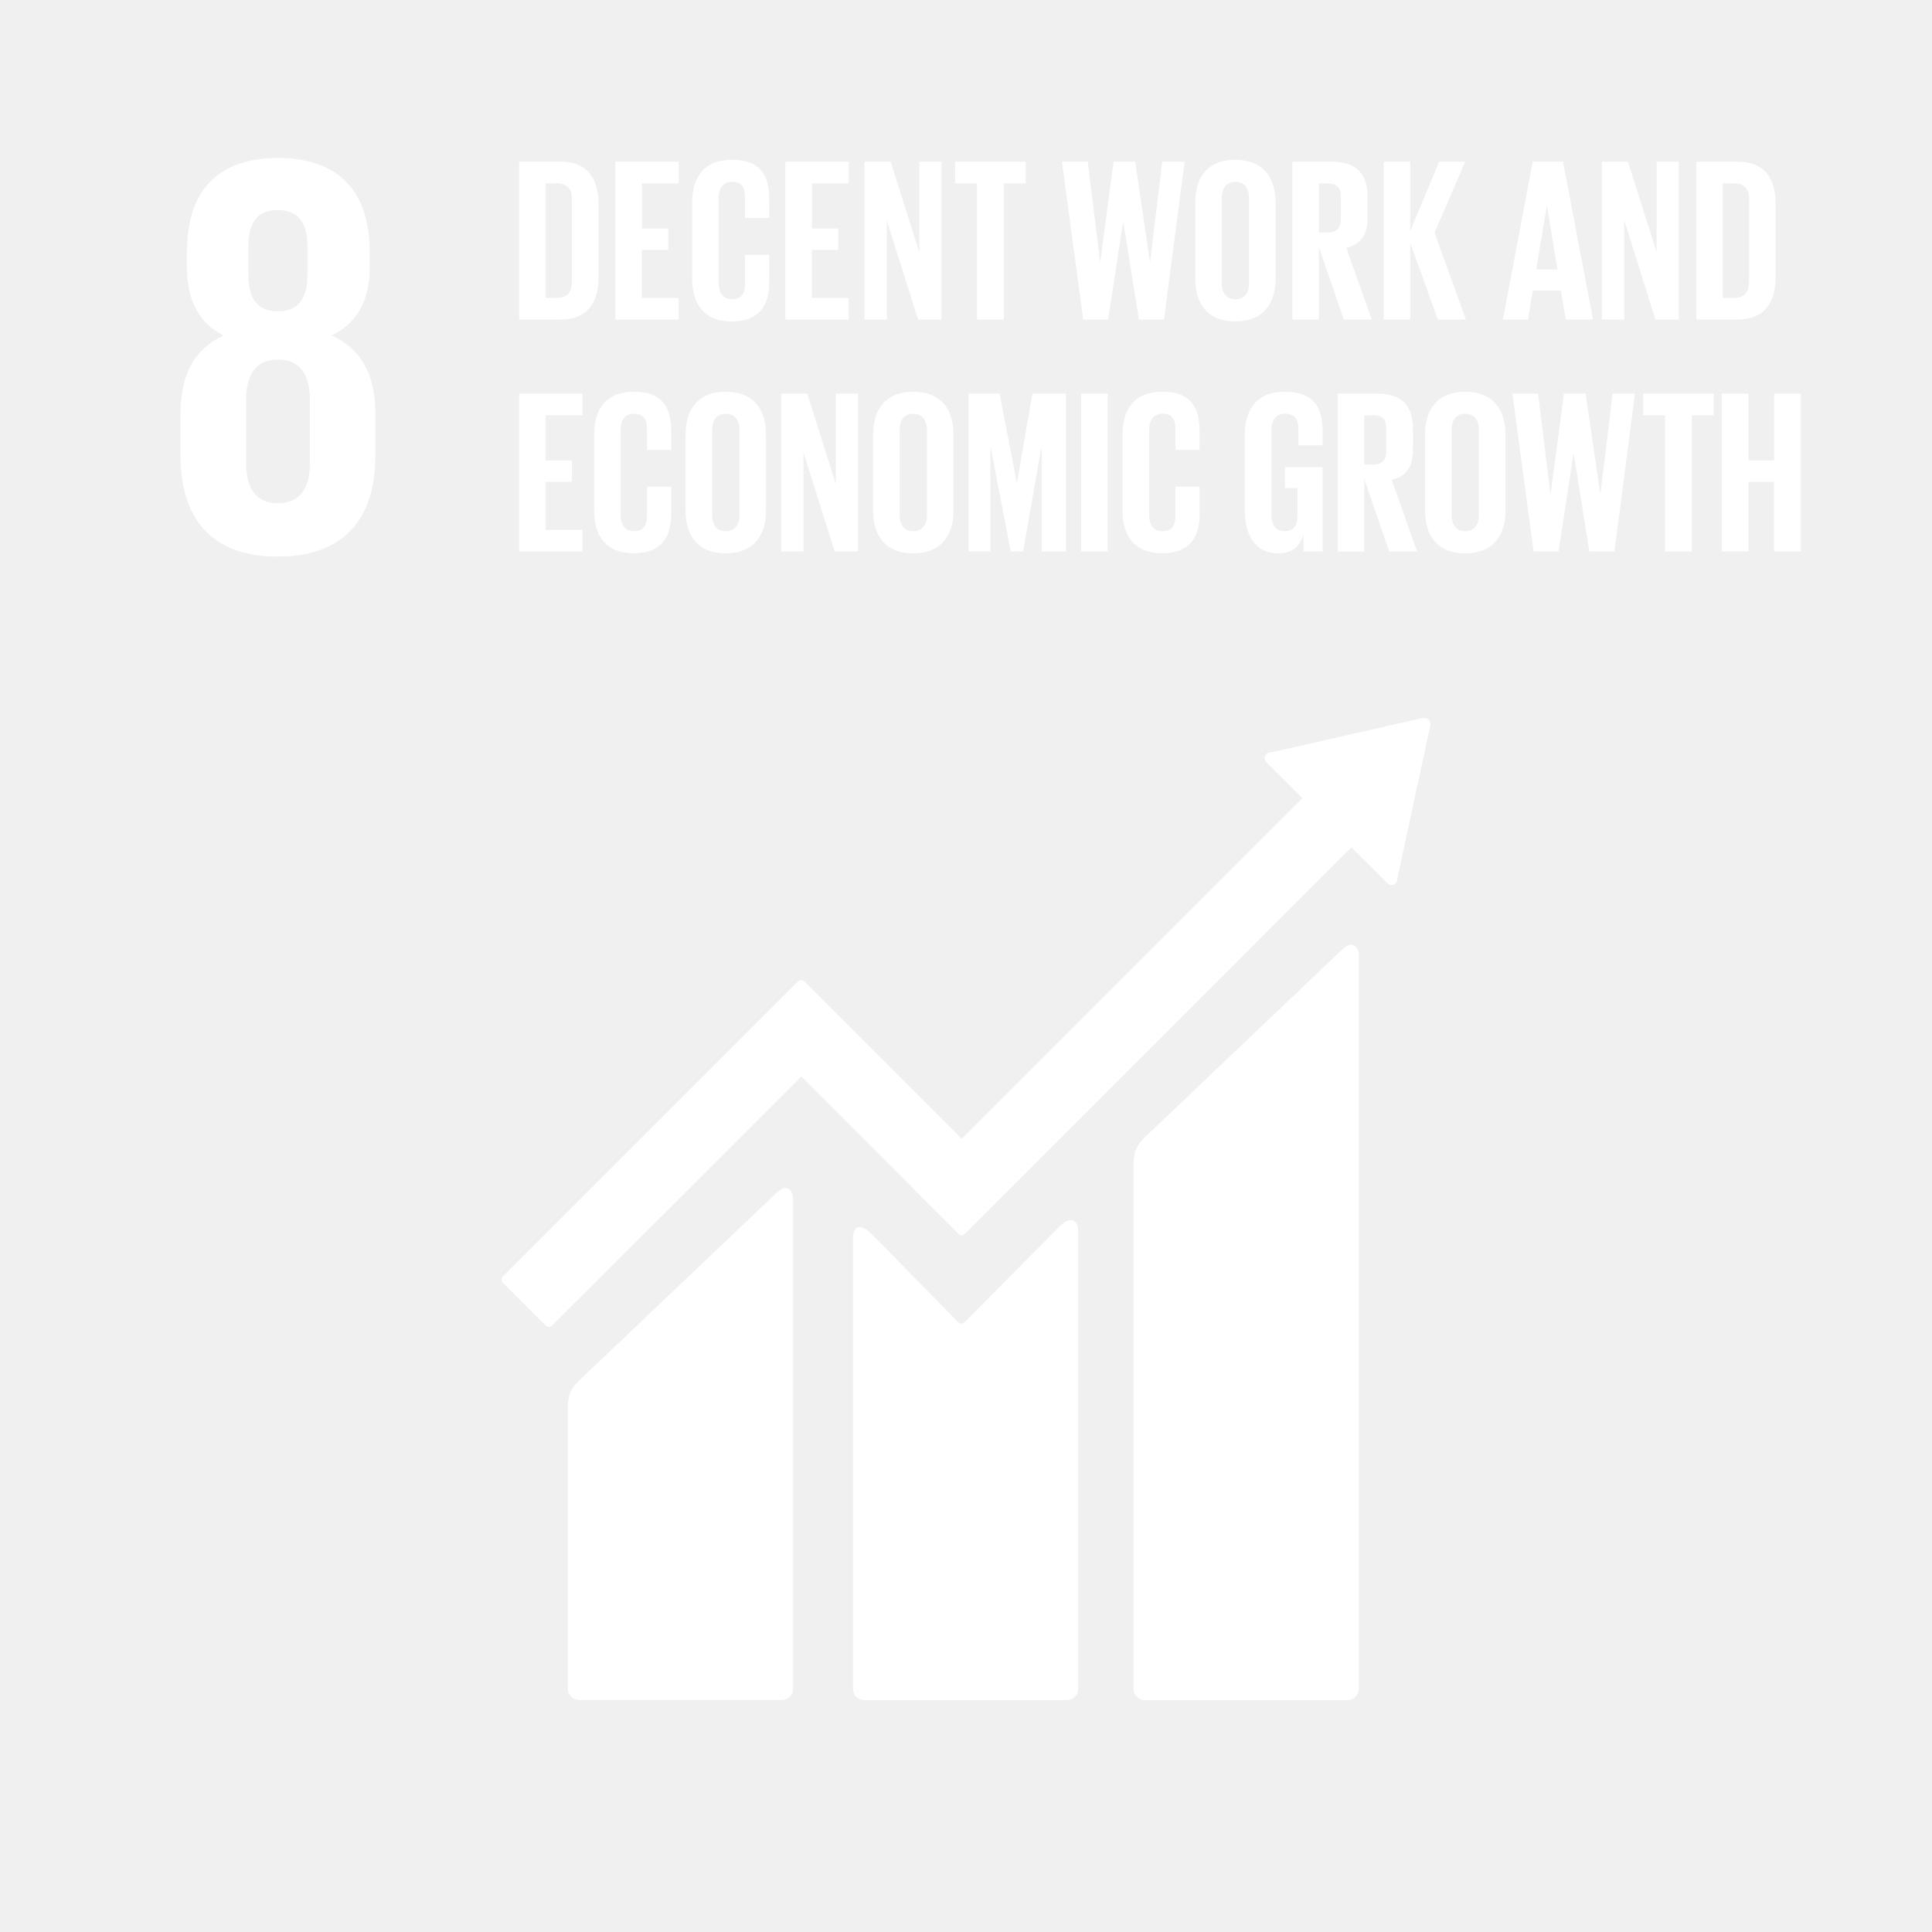
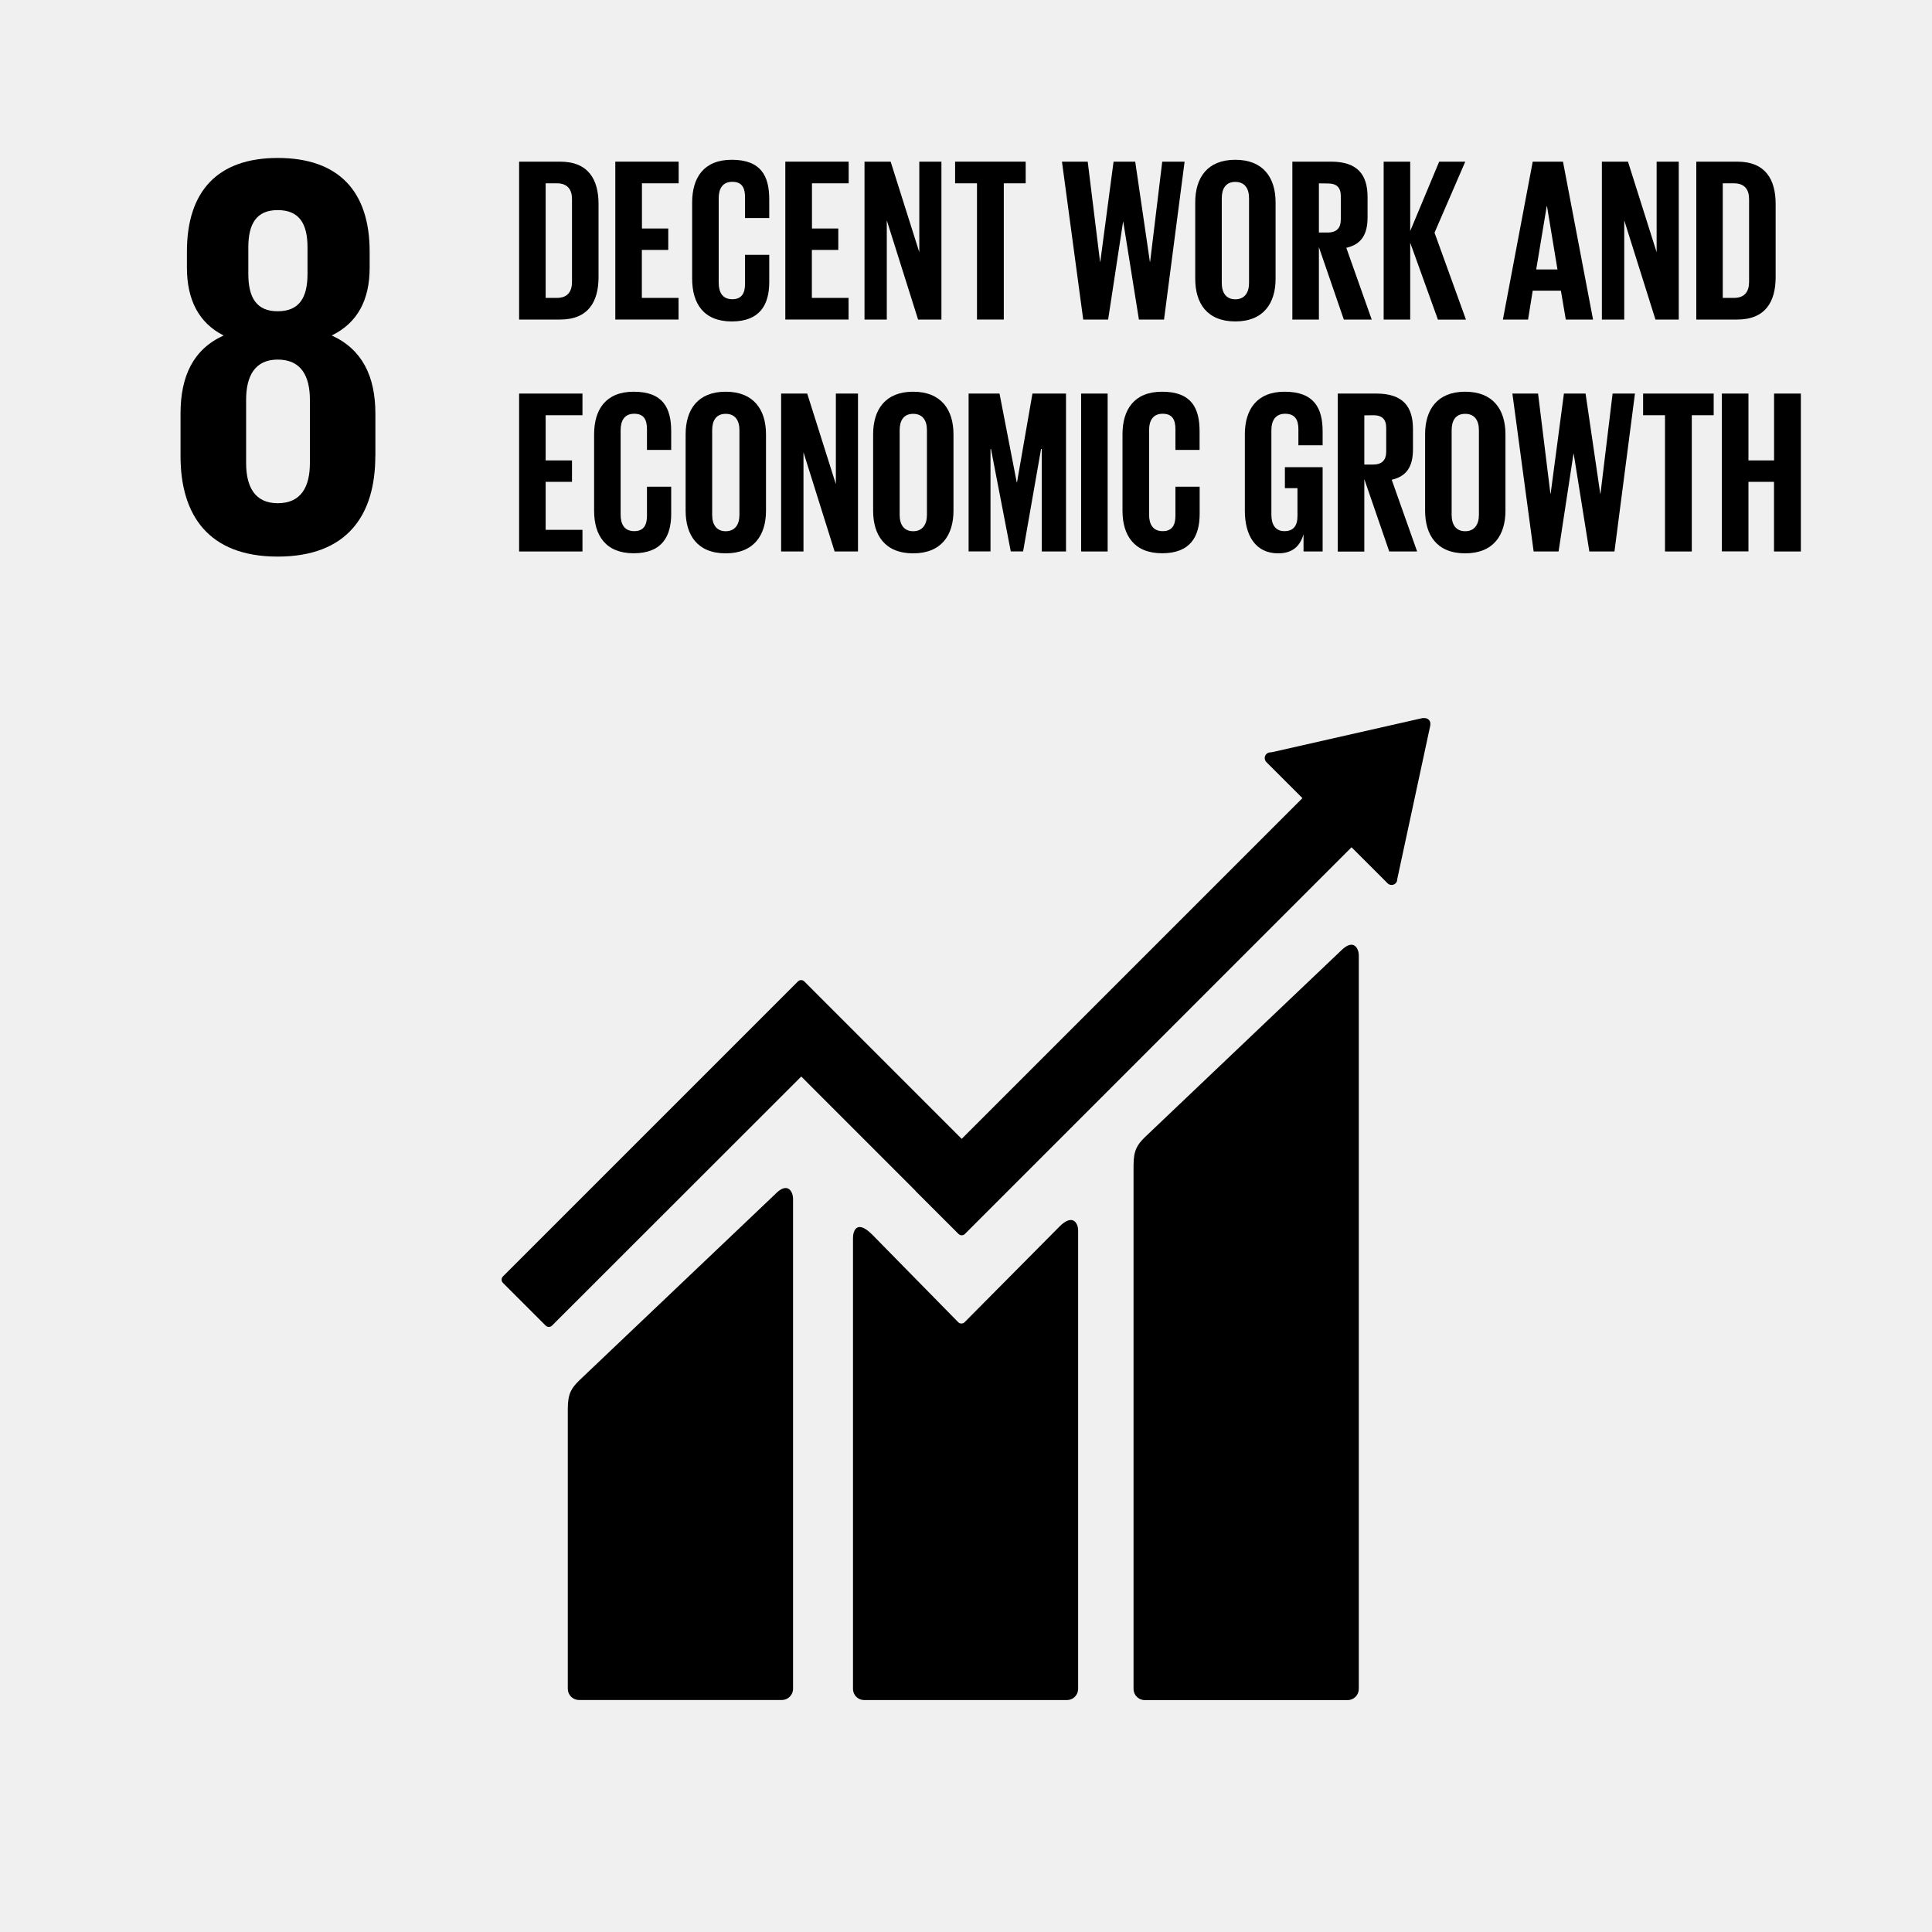
- <svg xmlns="http://www.w3.org/2000/svg" id="Layer_1" data-name="Layer 1" viewBox="0 0 1000 1000" focusable="false">
-   <link type="text/css" rel="stylesheet" id="dark-mode-general-link" />
+ <svg xmlns="http://www.w3.org/2000/svg" id="Layer_1" data-name="Layer 1" viewBox="0 0 1000 1000">
  <link type="text/css" rel="stylesheet" id="dark-mode-custom-link" />
-   <style type="text/css" id="dark-mode-custom-style" />
-   <defs>
-     <style>
-       .cls-2 {
-         fill: #fff;
-       }
-     </style>
-   </defs>
+   <defs />
  <g id="_Group_" data-name="&lt;Group&gt;">
-     <path id="_Compound_Path_" data-name="&lt;Compound Path&gt;" class="cls-2" d="M194.3,236.09v-22c0-19.32-6.83-33.3-22.6-40.44,13.37-6.53,19.63-18.43,19.63-35.08v-8.34c0-31.52-16.35-48.47-47.58-48.47-30.92,0-47,17-47,48.47v8.34c0,16.36,6,28.55,19,35.08-15.76,7.14-22.31,21.12-22.31,40.44v22c0,30.62,14.58,52,50.27,52,36,0,50.55-21.42,50.55-52m-65.73-108c0-12.21,4.18-19.34,15.18-19.34,11.29,0,15.46,7.13,15.46,19.34v13.67c0,12.19-4.17,19.35-15.46,19.35-11,0-15.18-7.16-15.18-19.35ZM160.4,239.65c0,12.2-4.46,20.82-16.65,20.82-11.9,0-16.36-8.62-16.36-20.82V206.94c0-12.19,4.46-20.82,16.36-20.82,12.19,0,16.65,8.63,16.65,20.82Z" />
-     <g>
-       <path id="_Path_2" data-name="&lt;Path&gt;" class="cls-2" d="M694.16,492,592.52,588.67c-3.83,3.81-5.8,6.62-5.8,14.52v271a5.8,5.8,0,0,0,5.8,5.78h105a5.79,5.79,0,0,0,5.79-5.78V494.42c0-3.2-2.5-9-9.14-2.44" />
-       <path id="_Path_3" data-name="&lt;Path&gt;" class="cls-2" d="M401.34,618,299.69,714.63c-3.82,3.82-5.8,6.62-5.8,14.51v145a5.8,5.8,0,0,0,5.8,5.77h105a5.79,5.79,0,0,0,5.79-5.77V620.38c0-3.21-2.53-9.06-9.14-2.43" />
-       <path id="_Path_4" data-name="&lt;Path&gt;" class="cls-2" d="M740.36,374.72a2.84,2.84,0,0,0-.86-2.2,3.06,3.06,0,0,0-1.88-.83l-.56,0-.83,0L658.4,389.33l-1.41.15a3.14,3.14,0,0,0-1.52.79,3,3,0,0,0,0,4.19l.88.88,17.78,17.77L497.77,589.47,416.32,508a2.32,2.32,0,0,0-3.32,0l-22.1,22.11a0,0,0,0,0,0,0L260.31,660.69a2.38,2.38,0,0,0,0,3.32l22.13,22.12a2.32,2.32,0,0,0,3.29,0l129-128.92,59.1,59.12a2.31,2.31,0,0,0,.19.28l22.11,22.08a2.31,2.31,0,0,0,3.31,0L699.55,438.54l18.66,18.65a2.91,2.91,0,0,0,4.15,0,2.8,2.8,0,0,0,.85-1.92l0-.24,17.09-79.45Z" />
-       <path id="_Path_5" data-name="&lt;Path&gt;" class="cls-2" d="M548.33,634.92,499.15,684.5a2.35,2.35,0,0,1-3.17-.12L451.43,639c-8.16-8.12-9.92-1.53-9.92,1.66V874.17a5.77,5.77,0,0,0,5.76,5.78h105a5.79,5.79,0,0,0,5.77-5.78V636.75c0-3.19-2.51-9.06-9.73-1.83" />
-     </g>
+     <path id="_Compound_Path_" data-name="&lt;Compound Path&gt;" class="cls-2" d="M194.3 236.09v-22c0-19.32-6.83-33.3-22.6-40.44 13.37-6.53 19.63-18.43 19.63-35.08v-8.34c0-31.52-16.35-48.47-47.58-48.47-30.92 0-47 17-47 48.47v8.34c0 16.36 6 28.55 19 35.08-15.76 7.14-22.31 21.12-22.31 40.44v22c0 30.62 14.58 52 50.27 52 36 0 50.55-21.42 50.55-52m-65.73-108c0-12.21 4.18-19.34 15.18-19.34 11.29 0 15.46 7.13 15.46 19.34v13.67c0 12.19-4.17 19.35-15.46 19.35-11 0-15.18-7.16-15.18-19.35zm31.87 111.56c0 12.2-4.46 20.82-16.65 20.82-11.9 0-16.36-8.62-16.36-20.82v-32.71c0-12.19 4.46-20.82 16.36-20.82 12.19 0 16.65 8.63 16.65 20.82z" />
+     <path id="_Path_2" data-name="&lt;Path&gt;" class="cls-2" d="M694.16 492l-101.64 96.67c-3.83 3.81-5.8 6.62-5.8 14.52v271a5.8 5.8 0 005.8 5.78h105a5.79 5.79 0 005.79-5.78V494.42c0-3.2-2.5-9-9.14-2.44" />
+     <path id="_Path_3" data-name="&lt;Path&gt;" class="cls-2" d="M401.34 618l-101.65 96.63c-3.82 3.82-5.8 6.62-5.8 14.51v145a5.8 5.8 0 005.8 5.77h105a5.79 5.79 0 005.79-5.77V620.38c0-3.21-2.53-9.06-9.14-2.43" />
+     <path id="_Path_4" data-name="&lt;Path&gt;" class="cls-2" d="M740.36 374.72a2.84 2.84 0 00-.86-2.2 3.06 3.06 0 00-1.88-.83H736.23l-77.83 17.64-1.41.15a3.14 3.14 0 00-1.52.79 3 3 0 000 4.19l.88.88 17.78 17.77-176.36 176.36L416.32 508a2.32 2.32 0 00-3.32 0l-22.1 22.11-130.59 130.58a2.38 2.38 0 000 3.32l22.13 22.12a2.32 2.32 0 003.29 0l129-128.92 59.1 59.12a2.31 2.31 0 00.19.28l22.11 22.08a2.31 2.31 0 003.31 0l200.11-200.15 18.66 18.65a2.91 2.91 0 004.15 0 2.8 2.8 0 00.85-1.92v-.24l17.09-79.45z" />
+     <path id="_Path_5" data-name="&lt;Path&gt;" class="cls-2" d="M548.33 634.92l-49.18 49.58a2.35 2.35 0 01-3.17-.12L451.43 639c-8.16-8.12-9.92-1.53-9.92 1.66v233.51a5.77 5.77 0 005.76 5.78h105a5.79 5.79 0 005.77-5.78V636.75c0-3.19-2.51-9.06-9.73-1.83" />
    <g id="_Group_2" data-name="&lt;Group&gt;">
-       <path id="_Compound_Path_2" data-name="&lt;Compound Path&gt;" class="cls-2" d="M309.8,105.61v37.85c0,12.54-5.19,21.94-19.89,21.94H268.69V83.67h21.22C304.61,83.67,309.8,93,309.8,105.61Zm-21.58,48.58c5.67,0,7.84-3.37,7.84-8.32V103.08c0-4.83-2.17-8.2-7.84-8.2h-5.79v59.31Z" />
-       <path id="_Compound_Path_3" data-name="&lt;Compound Path&gt;" class="cls-2" d="M318.48,83.67h32.79V94.88h-19v23.39h13.62v11.09H332.22v24.83h19V165.4H318.48Z" />
-       <path id="_Compound_Path_4" data-name="&lt;Compound Path&gt;" class="cls-2" d="M358.26,144.31V104.76c0-12.78,6-22.06,20.49-22.06,15.19,0,19.41,8.44,19.41,20.5v9.64H385.63V102.11c0-5.06-1.69-8-6.63-8s-7,3.5-7,8.44v43.89c0,4.94,2.05,8.44,7,8.44s6.63-3.14,6.63-8V131.89h12.53V146c0,11.7-4.82,20.38-19.41,20.38S358.26,157,358.26,144.31Z" />
-       <path id="_Compound_Path_5" data-name="&lt;Compound Path&gt;" class="cls-2" d="M406.48,83.67h32.79V94.88h-19v23.39h13.63v11.09H420.22v24.83h19V165.4H406.48Z" />
-       <path id="_Compound_Path_6" data-name="&lt;Compound Path&gt;" class="cls-2" d="M459,114.05V165.4H447.47V83.67H461l14.83,46.89V83.67h11.45V165.4H475.2Z" />
-       <path id="_Compound_Path_7" data-name="&lt;Compound Path&gt;" class="cls-2" d="M494.36,83.67h36.53V94.88H519.56V165.4H505.69V94.88H494.36Z" />
-       <path id="_Compound_Path_8" data-name="&lt;Compound Path&gt;" class="cls-2" d="M581.28,114.89l-7.71,50.51h-12.9l-11-81.73H563l6.39,51.84h.12l6.87-51.84h11.21l7.59,51.84h.12l6.27-51.84h11.58L602.5,165.4h-13l-8.08-50.51Z" />
-       <path id="_Compound_Path_9" data-name="&lt;Compound Path&gt;" class="cls-2" d="M618.65,144.31V104.76c0-12.78,6.27-22.06,20.74-22.06s20.85,9.28,20.85,22.06v39.55c0,12.66-6.27,22.06-20.85,22.06S618.65,157,618.65,144.31Zm27.85,2.17V102.59c0-4.94-2.17-8.44-7.11-8.44s-7,3.5-7,8.44v43.89c0,4.94,2.17,8.44,7,8.44S646.5,151.42,646.5,146.48Z" />
-       <path id="_Compound_Path_10" data-name="&lt;Compound Path&gt;" class="cls-2" d="M682.66,127.91V165.4H668.92V83.67h20c13.87,0,18.93,6.87,18.93,18.32v10.49c0,8.8-3.13,14-11,15.79L710,165.4H695.56Zm0-33v25.44h4.58c4.71,0,6.76-2.42,6.76-6.76v-12c0-4.46-2-6.63-6.76-6.63Z" />
-       <path id="_Compound_Path_11" data-name="&lt;Compound Path&gt;" class="cls-2" d="M729.92,125.62V165.4H716.18V83.67h13.74v35.92l15-35.92h13.5l-15.91,36.77,16.27,45H744.27Z" />
-       <path id="_Compound_Path_12" data-name="&lt;Compound Path&gt;" class="cls-2" d="M777.9,165.4l15.43-81.73H809l15.56,81.73H810.45l-2.53-14.94H793.33l-2.41,14.94Zm17.24-25.92h11l-5.42-32.79h-.13Z" />
-       <path id="_Compound_Path_13" data-name="&lt;Compound Path&gt;" class="cls-2" d="M840.71,114.05V165.4H829.13V83.67h13.51l14.83,46.89V83.67h11.45V165.4H856.86Z" />
-       <path id="_Compound_Path_14" data-name="&lt;Compound Path&gt;" class="cls-2" d="M919.07,105.61v37.85c0,12.54-5.19,21.94-19.9,21.94H878V83.67h21.21C913.88,83.67,919.07,93,919.07,105.61Zm-21.58,48.58c5.66,0,7.83-3.37,7.83-8.32V103.08c0-4.83-2.17-8.2-7.83-8.2H891.7v59.31Z" />
+       <path id="_Compound_Path_2" data-name="&lt;Compound Path&gt;" class="cls-2" d="M309.8 105.61v37.85c0 12.54-5.19 21.94-19.89 21.94h-21.22V83.67h21.22c14.7 0 19.89 9.33 19.89 21.94zm-21.58 48.58c5.67 0 7.84-3.37 7.84-8.32v-42.79c0-4.83-2.17-8.2-7.84-8.2h-5.79v59.31z" />
+       <path id="_Compound_Path_3" data-name="&lt;Compound Path&gt;" class="cls-2" d="M318.48 83.67h32.79v11.21h-19v23.39h13.62v11.09h-13.67v24.83h19v11.21h-32.74z" />
+       <path id="_Compound_Path_4" data-name="&lt;Compound Path&gt;" class="cls-2" d="M358.26 144.31v-39.55c0-12.78 6-22.06 20.49-22.06 15.19 0 19.41 8.44 19.41 20.5v9.64h-12.53v-10.73c0-5.06-1.69-8-6.63-8s-7 3.5-7 8.44v43.89c0 4.94 2.05 8.44 7 8.44s6.63-3.14 6.63-8v-14.99h12.53V146c0 11.7-4.82 20.38-19.41 20.38s-20.49-9.38-20.49-22.07z" />
+       <path id="_Compound_Path_5" data-name="&lt;Compound Path&gt;" class="cls-2" d="M406.48 83.67h32.79v11.21h-19v23.39h13.63v11.09h-13.68v24.83h19v11.21h-32.74z" />
+       <path id="_Compound_Path_6" data-name="&lt;Compound Path&gt;" class="cls-2" d="M459 114.05v51.35h-11.53V83.67H461l14.83 46.89V83.67h11.45v81.73H475.2z" />
+       <path id="_Compound_Path_7" data-name="&lt;Compound Path&gt;" class="cls-2" d="M494.36 83.67h36.53v11.21h-11.33v70.52h-13.87V94.88h-11.33z" />
+       <path id="_Compound_Path_8" data-name="&lt;Compound Path&gt;" class="cls-2" d="M581.28 114.89l-7.71 50.51h-12.9l-11-81.73H563l6.39 51.84h.12l6.87-51.84h11.21l7.59 51.84h.12l6.27-51.84h11.58L602.5 165.4h-13l-8.08-50.51z" />
+       <path id="_Compound_Path_9" data-name="&lt;Compound Path&gt;" class="cls-2" d="M618.65 144.31v-39.55c0-12.78 6.27-22.06 20.74-22.06s20.85 9.28 20.85 22.06v39.55c0 12.66-6.27 22.06-20.85 22.06s-20.74-9.37-20.74-22.06zm27.85 2.17v-43.89c0-4.94-2.17-8.44-7.11-8.44s-7 3.5-7 8.44v43.89c0 4.94 2.17 8.44 7 8.44s7.11-3.5 7.11-8.44z" />
+       <path id="_Compound_Path_10" data-name="&lt;Compound Path&gt;" class="cls-2" d="M682.66 127.91v37.49h-13.74V83.67h20c13.87 0 18.93 6.87 18.93 18.32v10.49c0 8.8-3.13 14-11 15.79L710 165.4h-14.44zm0-33v25.44h4.58c4.71 0 6.76-2.42 6.76-6.76v-12c0-4.46-2-6.63-6.76-6.63z" />
+       <path id="_Compound_Path_11" data-name="&lt;Compound Path&gt;" class="cls-2" d="M729.92 125.62v39.78h-13.74V83.67h13.74v35.92l15-35.92h13.5l-15.91 36.77 16.27 45h-14.51z" />
+       <path id="_Compound_Path_12" data-name="&lt;Compound Path&gt;" class="cls-2" d="M777.9 165.4l15.43-81.73H809l15.56 81.73h-14.11l-2.53-14.94h-14.59l-2.41 14.94zm17.24-25.92h11l-5.42-32.79h-.13z" />
+       <path id="_Compound_Path_13" data-name="&lt;Compound Path&gt;" class="cls-2" d="M840.71 114.05v51.35h-11.58V83.67h13.51l14.83 46.89V83.67h11.45v81.73h-12.06z" />
+       <path id="_Compound_Path_14" data-name="&lt;Compound Path&gt;" class="cls-2" d="M919.07 105.61v37.85c0 12.54-5.19 21.94-19.9 21.94H878V83.67h21.21c14.67 0 19.86 9.33 19.86 21.94zm-21.58 48.58c5.66 0 7.83-3.37 7.83-8.32v-42.79c0-4.83-2.17-8.2-7.83-8.2h-5.79v59.31z" />
    </g>
    <g id="_Group_3" data-name="&lt;Group&gt;">
-       <path id="_Compound_Path_15" data-name="&lt;Compound Path&gt;" class="cls-2" d="M268.69,203.71h32.79v11.21H282.43v23.39h13.63V249.4H282.43v24.84h19.05v11.21H268.69Z" />
-       <path id="_Compound_Path_16" data-name="&lt;Compound Path&gt;" class="cls-2" d="M307.51,264.35V224.81c0-12.78,6-22.06,20.49-22.06,15.19,0,19.41,8.43,19.41,20.49v9.65H334.87V222.16c0-5.07-1.68-8-6.63-8s-7,3.49-7,8.44v43.88c0,4.94,2.05,8.44,7,8.44s6.63-3.13,6.63-8V251.93h12.54V266c0,11.69-4.82,20.37-19.41,20.37S307.51,277,307.51,264.35Z" />
-       <path id="_Compound_Path_17" data-name="&lt;Compound Path&gt;" class="cls-2" d="M354.88,264.35V224.81c0-12.78,6.27-22.06,20.74-22.06s20.86,9.28,20.86,22.06v39.54c0,12.66-6.27,22.06-20.86,22.06S354.88,277,354.88,264.35Zm27.85,2.17V222.64c0-4.95-2.17-8.44-7.11-8.44s-7,3.49-7,8.44v43.88c0,4.94,2.17,8.44,7,8.44S382.73,271.46,382.73,266.52Z" />
-       <path id="_Compound_Path_18" data-name="&lt;Compound Path&gt;" class="cls-2" d="M415.88,234.09v51.36H404.31V203.71h13.5l14.83,46.9v-46.9h11.45v81.74H432Z" />
-       <path id="_Compound_Path_19" data-name="&lt;Compound Path&gt;" class="cls-2" d="M451.93,264.35V224.81c0-12.78,6.27-22.06,20.73-22.06s20.86,9.28,20.86,22.06v39.54c0,12.66-6.27,22.06-20.86,22.06S451.93,277,451.93,264.35Zm27.85,2.17V222.64c0-4.95-2.17-8.44-7.12-8.44s-7,3.49-7,8.44v43.88c0,4.94,2.17,8.44,7,8.44S479.78,271.46,479.78,266.52Z" />
-       <path id="_Compound_Path_20" data-name="&lt;Compound Path&gt;" class="cls-2" d="M539.21,232.4h-.36l-9.29,53h-6.39l-10.24-53h-.25v53H501.35V203.71h16l8.92,46h.12l8-46h17.37v81.74H539.21Z" />
-       <path id="_Compound_Path_21" data-name="&lt;Compound Path&gt;" class="cls-2" d="M559.58,203.71h13.74v81.74H559.58Z" />
-       <path id="_Compound_Path_22" data-name="&lt;Compound Path&gt;" class="cls-2" d="M581,264.35V224.81c0-12.78,6-22.06,20.49-22.06,15.19,0,19.41,8.43,19.41,20.49v9.65H608.4V222.16c0-5.07-1.69-8-6.63-8s-7,3.49-7,8.44v43.88c0,4.94,2.05,8.44,7,8.44s6.63-3.13,6.63-8V251.93h12.54V266c0,11.69-4.82,20.37-19.41,20.37S581,277,581,264.35Z" />
-       <path id="_Compound_Path_23" data-name="&lt;Compound Path&gt;" class="cls-2" d="M665.06,241.81h19.53v43.64h-9.88v-8.92c-1.81,6.15-5.67,9.88-13.14,9.88-11.82,0-17.24-9.4-17.24-22.06V224.81c0-12.78,6.14-22.06,20.61-22.06,15.19,0,19.65,8.43,19.65,20.49v7.23H672.05v-8.31c0-5.07-1.93-8-6.87-8s-7.11,3.49-7.11,8.44v43.88c0,4.94,2,8.44,6.75,8.44,4.46,0,6.75-2.53,6.75-7.84V252.66h-6.51Z" />
-       <path id="_Compound_Path_24" data-name="&lt;Compound Path&gt;" class="cls-2" d="M706.17,248v37.49H692.42V203.71h20c13.86,0,18.93,6.87,18.93,18.32v10.49c0,8.8-3.14,14-11,15.8l13.15,37.13H719.07Zm0-33v25.44h4.58c4.7,0,6.75-2.41,6.75-6.75V221.55c0-4.46-2-6.63-6.75-6.63Z" />
-       <path id="_Compound_Path_25" data-name="&lt;Compound Path&gt;" class="cls-2" d="M737.63,264.35V224.81c0-12.78,6.27-22.06,20.74-22.06s20.85,9.28,20.85,22.06v39.54c0,12.66-6.26,22.06-20.85,22.06S737.63,277,737.63,264.35Zm27.85,2.17V222.64c0-4.95-2.17-8.44-7.11-8.44s-7,3.49-7,8.44v43.88c0,4.94,2.17,8.44,7,8.44S765.48,271.46,765.48,266.52Z" />
-       <path id="_Compound_Path_26" data-name="&lt;Compound Path&gt;" class="cls-2" d="M814.42,234.93l-7.71,50.52h-12.9l-11-81.74H796.1l6.39,51.84h.12l6.87-51.84h11.21l7.6,51.84h.12l6.27-51.84h11.57l-10.61,81.74h-13l-8.08-50.52Z" />
-       <path id="_Compound_Path_27" data-name="&lt;Compound Path&gt;" class="cls-2" d="M850.47,203.71H887v11.21H875.67v70.53H861.8V214.92H850.47Z" />
-       <path id="_Compound_Path_28" data-name="&lt;Compound Path&gt;" class="cls-2" d="M918.22,249.4H905v36H891.21V203.71H905v34.6h13.26v-34.6h13.86v81.74H918.22Z" />
+       <path id="_Compound_Path_15" data-name="&lt;Compound Path&gt;" class="cls-2" d="M268.69 203.71h32.79v11.21h-19.05v23.39h13.63v11.09h-13.63v24.84h19.05v11.21h-32.79z" />
+       <path id="_Compound_Path_16" data-name="&lt;Compound Path&gt;" class="cls-2" d="M307.51 264.35v-39.54c0-12.78 6-22.06 20.49-22.06 15.19 0 19.41 8.43 19.41 20.49v9.65h-12.54v-10.73c0-5.07-1.68-8-6.63-8s-7 3.49-7 8.44v43.88c0 4.94 2.05 8.44 7 8.44s6.63-3.13 6.63-8v-14.99h12.54V266c0 11.69-4.82 20.37-19.41 20.37s-20.49-9.37-20.49-22.02z" />
+       <path id="_Compound_Path_17" data-name="&lt;Compound Path&gt;" class="cls-2" d="M354.88 264.35v-39.54c0-12.78 6.27-22.06 20.74-22.06s20.86 9.28 20.86 22.06v39.54c0 12.66-6.27 22.06-20.86 22.06s-20.74-9.41-20.74-22.06zm27.85 2.17v-43.88c0-4.95-2.17-8.44-7.11-8.44s-7 3.49-7 8.44v43.88c0 4.94 2.17 8.44 7 8.44s7.11-3.5 7.11-8.44z" />
+       <path id="_Compound_Path_18" data-name="&lt;Compound Path&gt;" class="cls-2" d="M415.88 234.09v51.36h-11.57v-81.74h13.5l14.83 46.9v-46.9h11.45v81.74H432z" />
+       <path id="_Compound_Path_19" data-name="&lt;Compound Path&gt;" class="cls-2" d="M451.93 264.35v-39.54c0-12.78 6.27-22.06 20.73-22.06s20.86 9.28 20.86 22.06v39.54c0 12.66-6.27 22.06-20.86 22.06s-20.73-9.41-20.73-22.06zm27.85 2.17v-43.88c0-4.95-2.17-8.44-7.12-8.44s-7 3.49-7 8.44v43.88c0 4.94 2.17 8.44 7 8.44s7.12-3.5 7.12-8.44z" />
+       <path id="_Compound_Path_20" data-name="&lt;Compound Path&gt;" class="cls-2" d="M539.21 232.4h-.36l-9.29 53h-6.39l-10.24-53h-.25v53h-11.33v-81.69h16l8.92 46h.12l8-46h17.37v81.74h-12.55z" />
+       <path id="_Compound_Path_21" data-name="&lt;Compound Path&gt;" class="cls-2" d="M559.58 203.71h13.74v81.74h-13.74z" />
+       <path id="_Compound_Path_22" data-name="&lt;Compound Path&gt;" class="cls-2" d="M581 264.35v-39.54c0-12.78 6-22.06 20.49-22.06 15.19 0 19.41 8.43 19.41 20.49v9.65h-12.5v-10.73c0-5.07-1.69-8-6.63-8s-7 3.49-7 8.44v43.88c0 4.94 2.05 8.44 7 8.44s6.63-3.13 6.63-8v-14.99h12.54V266c0 11.69-4.82 20.37-19.41 20.37S581 277 581 264.35z" />
+       <path id="_Compound_Path_23" data-name="&lt;Compound Path&gt;" class="cls-2" d="M665.06 241.81h19.53v43.64h-9.88v-8.92c-1.81 6.15-5.67 9.88-13.14 9.88-11.82 0-17.24-9.4-17.24-22.06v-39.54c0-12.78 6.14-22.06 20.61-22.06 15.19 0 19.65 8.43 19.65 20.49v7.23h-12.54v-8.31c0-5.07-1.93-8-6.87-8s-7.11 3.49-7.11 8.44v43.88c0 4.94 2 8.44 6.75 8.44 4.46 0 6.75-2.53 6.75-7.84v-14.42h-6.51z" />
+       <path id="_Compound_Path_24" data-name="&lt;Compound Path&gt;" class="cls-2" d="M706.17 248v37.49h-13.75v-81.78h20c13.86 0 18.93 6.87 18.93 18.32v10.49c0 8.8-3.14 14-11 15.8l13.15 37.13h-14.43zm0-33v25.44h4.58c4.7 0 6.75-2.41 6.75-6.75v-12.14c0-4.46-2-6.63-6.75-6.63z" />
+       <path id="_Compound_Path_25" data-name="&lt;Compound Path&gt;" class="cls-2" d="M737.63 264.35v-39.54c0-12.78 6.27-22.06 20.74-22.06s20.85 9.28 20.85 22.06v39.54c0 12.66-6.26 22.06-20.85 22.06s-20.74-9.41-20.74-22.06zm27.85 2.17v-43.88c0-4.95-2.17-8.44-7.11-8.44s-7 3.49-7 8.44v43.88c0 4.94 2.17 8.44 7 8.44s7.11-3.5 7.11-8.44z" />
+       <path id="_Compound_Path_26" data-name="&lt;Compound Path&gt;" class="cls-2" d="M814.42 234.93l-7.71 50.52h-12.9l-11-81.74h13.29l6.39 51.84h.12l6.87-51.84h11.21l7.6 51.84h.12l6.27-51.84h11.57l-10.61 81.74h-13l-8.08-50.52z" />
+       <path id="_Compound_Path_27" data-name="&lt;Compound Path&gt;" class="cls-2" d="M850.47 203.71H887v11.21h-11.33v70.53H861.8v-70.53h-11.33z" />
+       <path id="_Compound_Path_28" data-name="&lt;Compound Path&gt;" class="cls-2" d="M918.22 249.4H905v36h-13.79v-81.69H905v34.6h13.26v-34.6h13.86v81.74h-13.9z" />
    </g>
  </g>
</svg>
